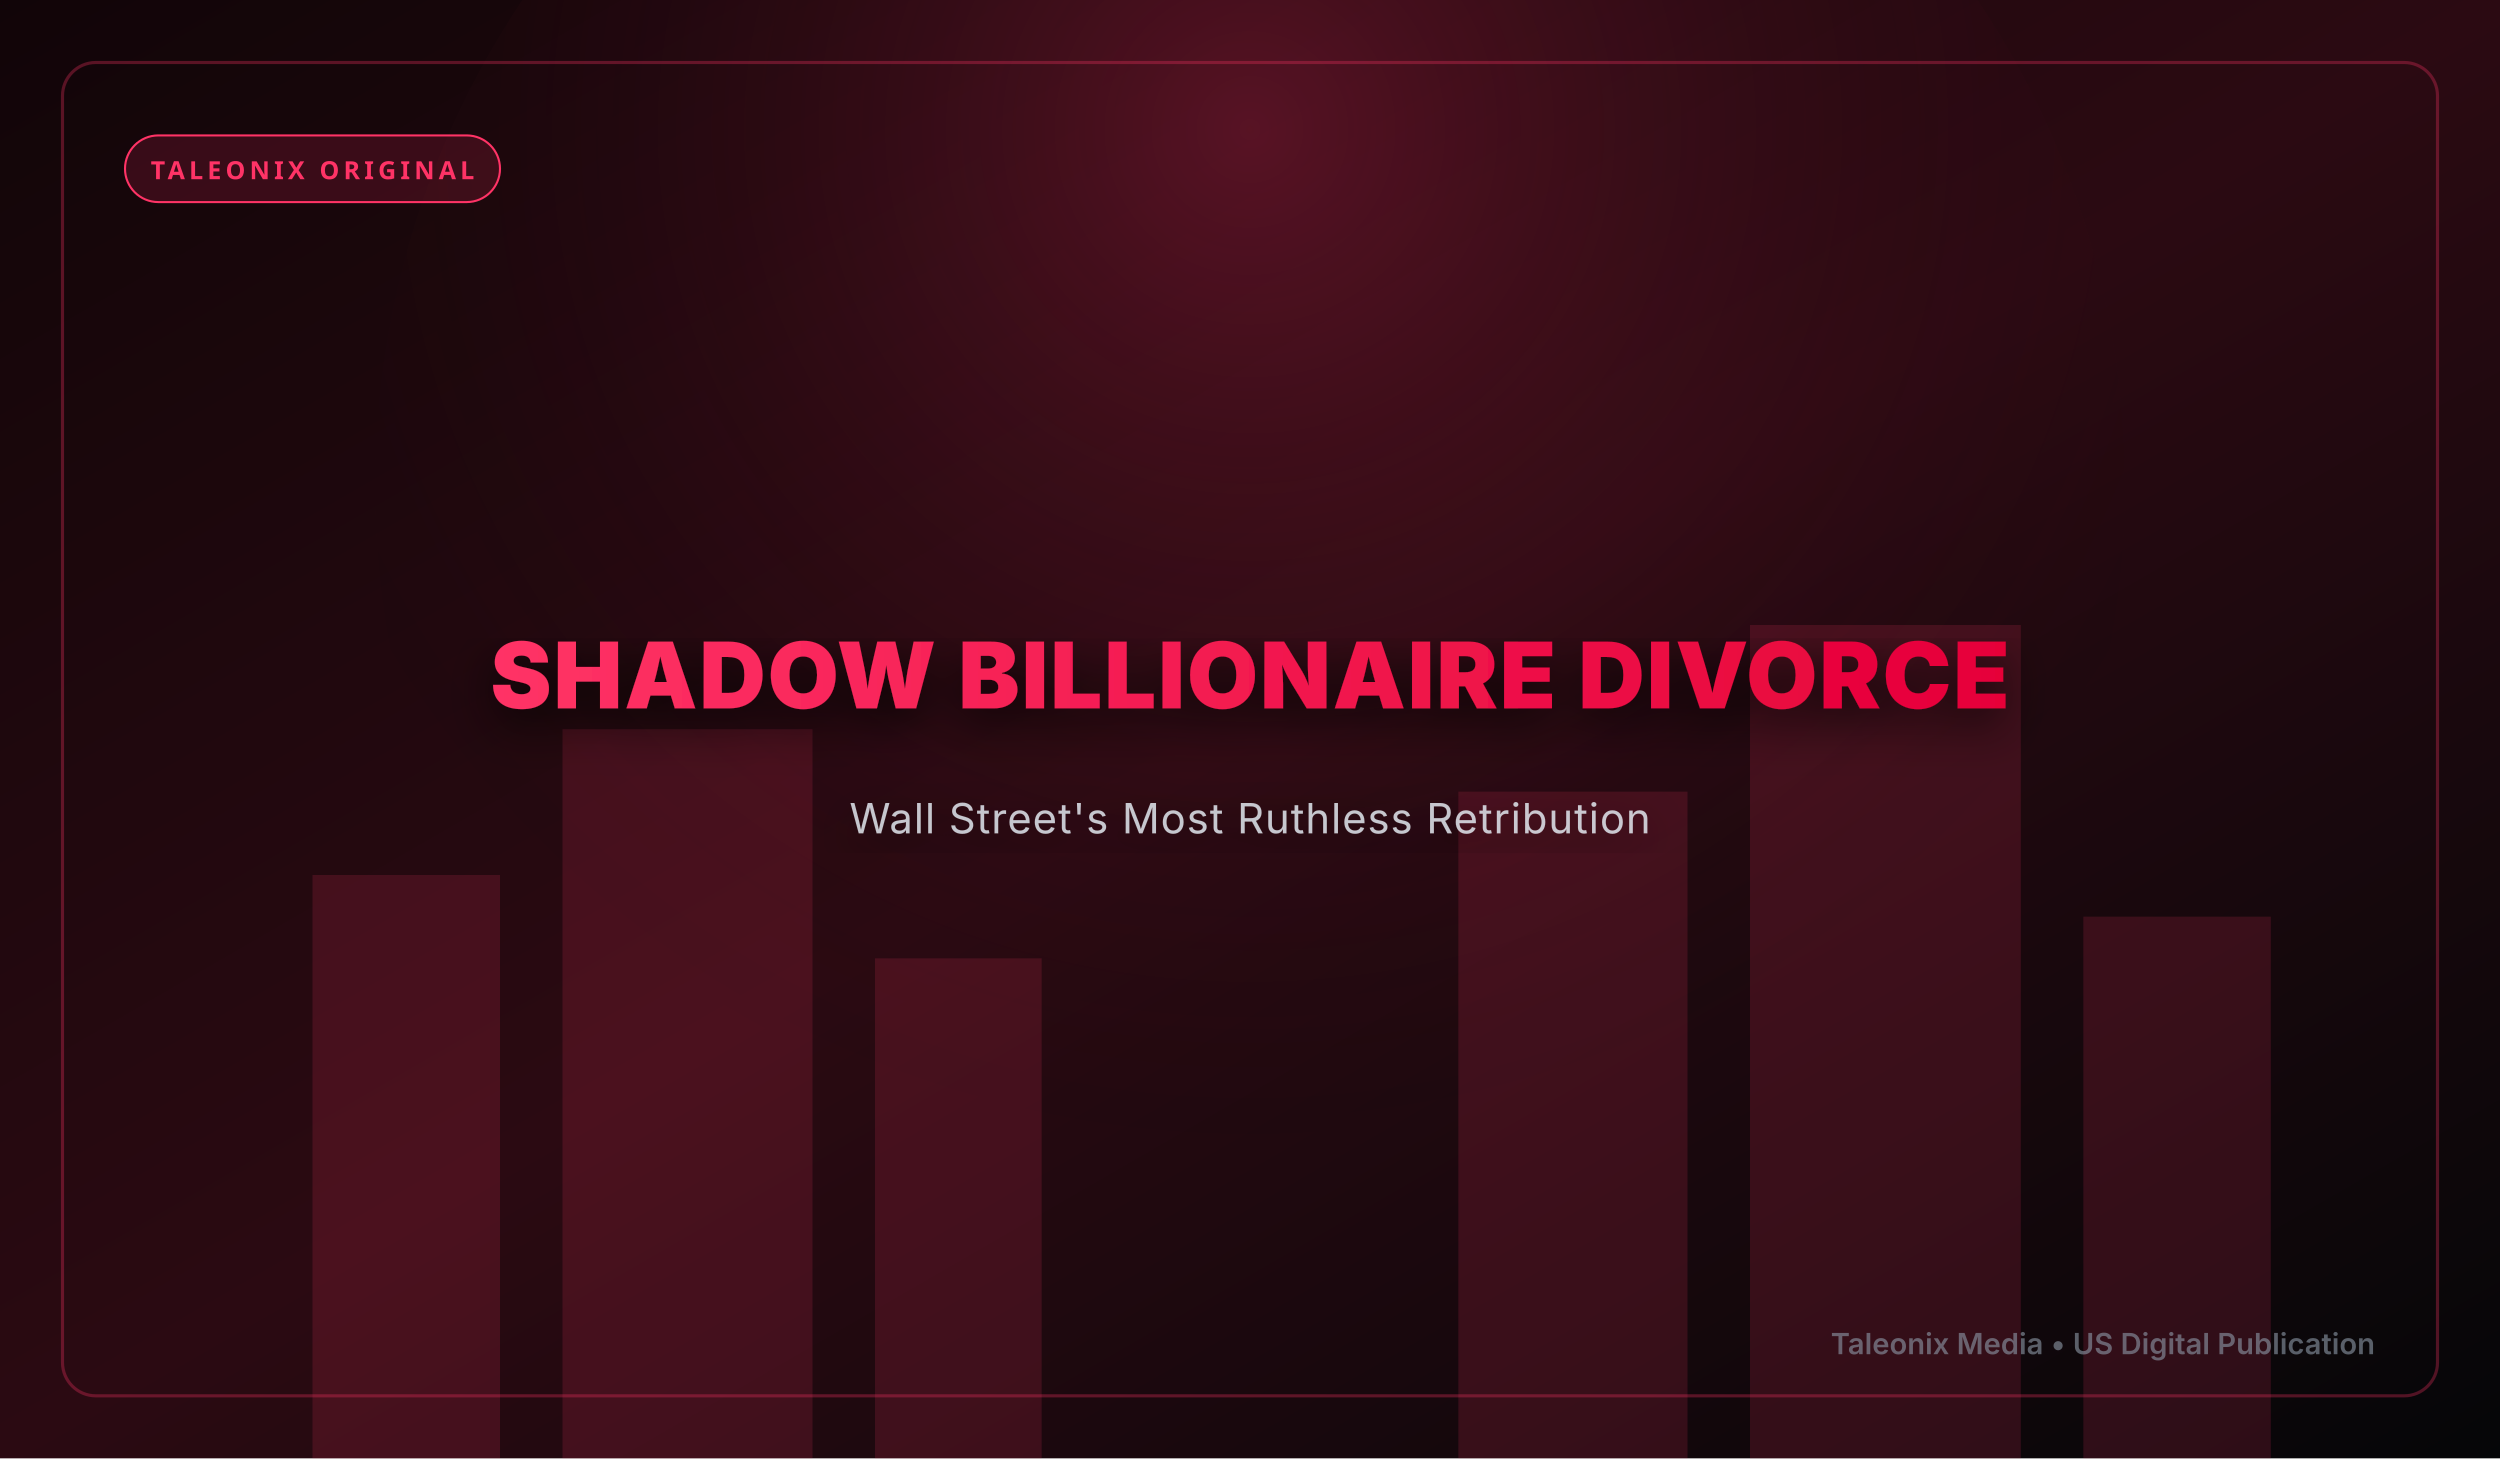
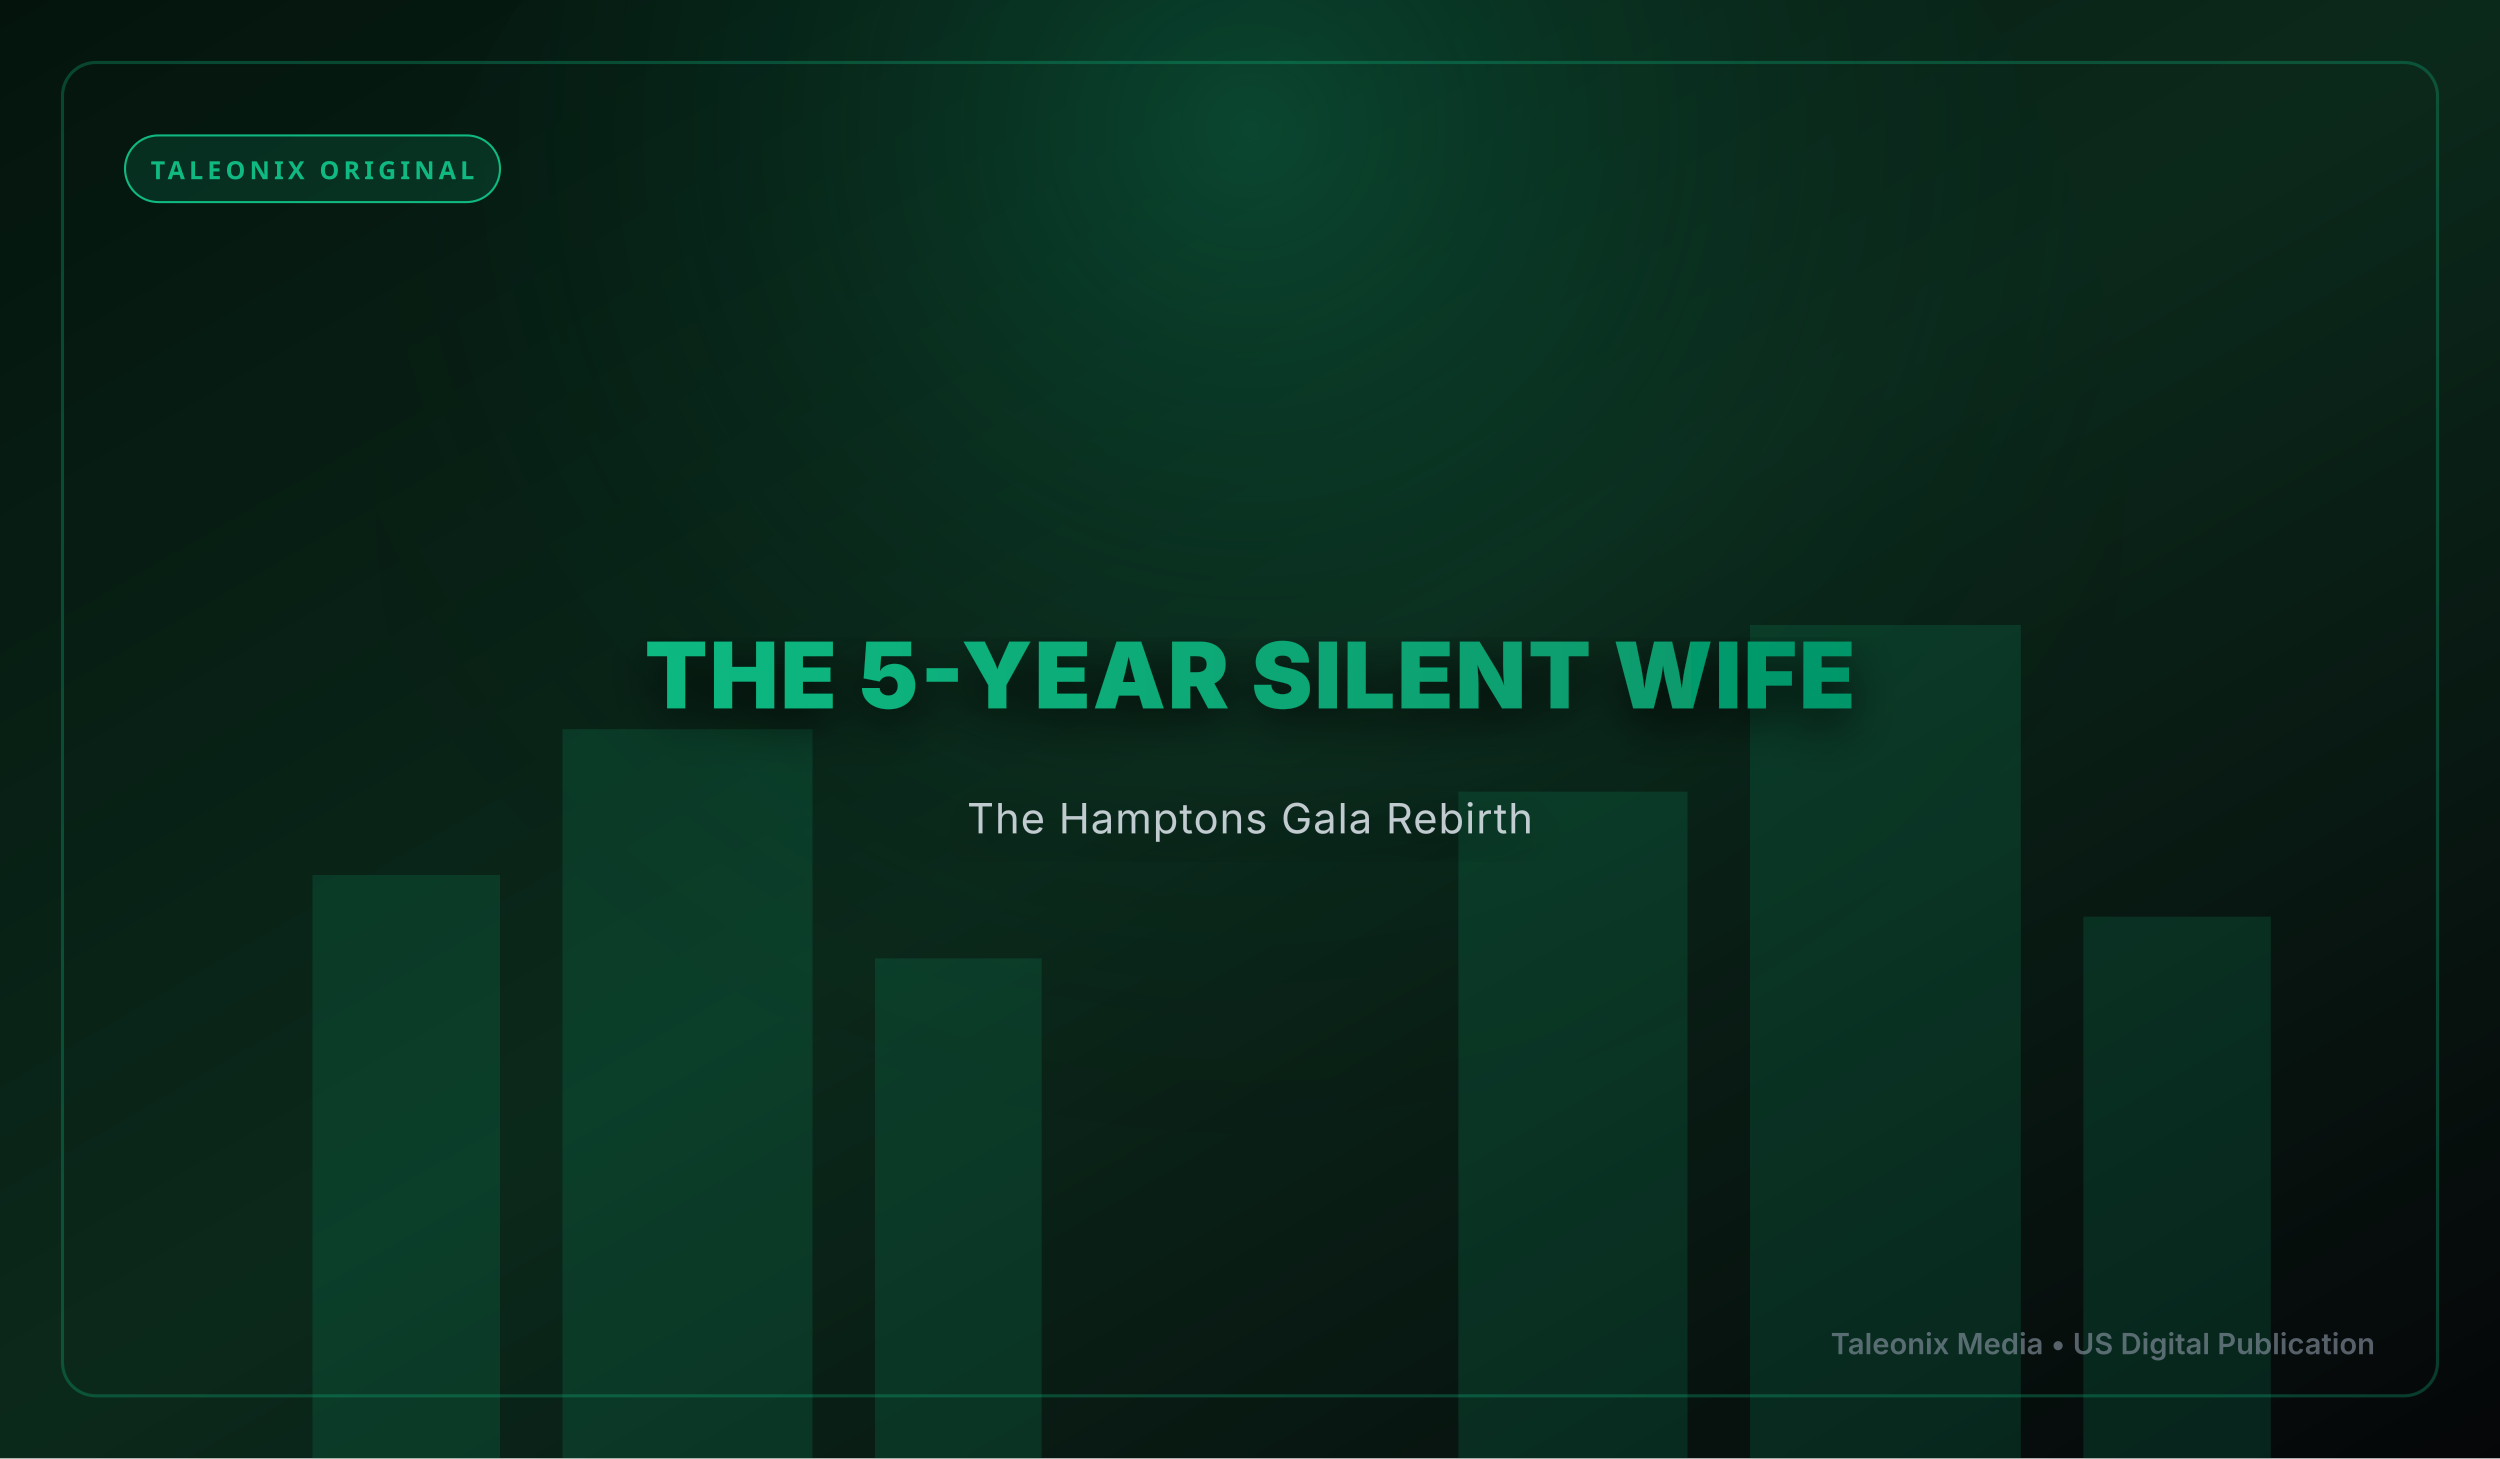
<svg xmlns="http://www.w3.org/2000/svg" viewBox="0 0 1200 700" width="100%" height="100%">
  <defs>
    <linearGradient id="bgGrad" x1="0%" y1="0%" x2="100%" y2="100%">
-       <stop offset="0%" stop-color="#110508" />
-       <stop offset="50%" stop-color="#2B0A12" />
+       <stop offset="0%" stop-color="#04140D" />
+       <stop offset="50%" stop-color="#0B291B" />
      <stop offset="100%" stop-color="#050608" />
    </linearGradient>
    <linearGradient id="textGrad" x1="0%" y1="0%" x2="100%" y2="0%">
-       <stop offset="0%" stop-color="#FF3366" />
-       <stop offset="100%" stop-color="#E60039" />
+       <stop offset="0%" stop-color="#10B981" />
+       <stop offset="100%" stop-color="#059669" />
    </linearGradient>
    <radialGradient id="glowGrad" cx="50%" cy="30%" r="60%">
-       <stop offset="0%" stop-color="rgba(255, 51, 102, 0.25)" />
+       <stop offset="0%" stop-color="rgba(16, 185, 129, 0.25)" />
      <stop offset="100%" stop-color="transparent" />
    </radialGradient>
    <filter id="shadow" x="-10%" y="-10%" width="120%" height="120%">
      <feDropShadow dx="0" dy="8" stdDeviation="12" flood-color="#000000" flood-opacity="0.8" />
    </filter>
  </defs>
  <rect width="1200" height="700" fill="url(#bgGrad)" />
  <circle cx="600" cy="233.333" r="420" fill="url(#glowGrad)" />
  <g opacity="0.15">
-     <rect x="150" y="420" width="90" height="280" fill="#FF3366" />
-     <rect x="270" y="350" width="120" height="350" fill="#FF3366" />
-     <rect x="420" y="460" width="80" height="240" fill="#FF3366" />
-     <rect x="700" y="380" width="110" height="320" fill="#FF3366" />
-     <rect x="840" y="300" width="130" height="400" fill="#FF3366" />
-     <rect x="1000" y="440" width="90" height="260" fill="#FF3366" />
+     <rect x="150" y="420" width="90" height="280" fill="#10B981" />
+     <rect x="270" y="350" width="120" height="350" fill="#10B981" />
+     <rect x="420" y="460" width="80" height="240" fill="#10B981" />
+     <rect x="700" y="380" width="110" height="320" fill="#10B981" />
+     <rect x="840" y="300" width="130" height="400" fill="#10B981" />
+     <rect x="1000" y="440" width="90" height="260" fill="#10B981" />
  </g>
-   <rect x="30" y="30" width="1140" height="640" fill="none" stroke="#FF3366" stroke-width="1.5" stroke-opacity="0.3" rx="16" />
+   <rect x="30" y="30" width="1140" height="640" fill="none" stroke="#10B981" stroke-width="1.5" stroke-opacity="0.3" rx="16" />
  <g transform="translate(60, 65)">
-     <rect width="180" height="32" rx="16" fill="#FF3366" fill-opacity="0.15" stroke="#FF3366" stroke-width="1" />
-     <text x="90" y="21" fill="#FF3366" font-family="'Outfit', sans-serif" font-size="12" font-weight="700" text-anchor="middle" letter-spacing="2">TALEONIX ORIGINAL</text>
+     <rect width="180" height="32" rx="16" fill="#10B981" fill-opacity="0.15" stroke="#10B981" stroke-width="1" />
+     <text x="90" y="21" fill="#10B981" font-family="'Outfit', sans-serif" font-size="12" font-weight="700" text-anchor="middle" letter-spacing="2">TALEONIX ORIGINAL</text>
  </g>
  <g filter="url(#shadow)" text-anchor="middle">
    <text x="600" y="340" fill="url(#textGrad)" font-family="'Outfit', 'Inter', sans-serif" font-size="44" font-weight="900" letter-spacing="1">
-         SHADOW BILLIONAIRE DIVORCE
+         THE 5-YEAR SILENT WIFE
      </text>
    <text x="600" y="400" fill="#E0E6ED" font-family="'Lora', 'Inter', sans-serif" font-size="20" font-weight="400" opacity="0.85" letter-spacing="0.5">
-         Wall Street's Most Ruthless Retribution
+         The Hamptons Gala Rebirth
      </text>
  </g>
  <text x="1140" y="650" fill="#8E9AA8" font-family="'Inter', sans-serif" font-size="14" font-weight="600" text-anchor="end" opacity="0.6">
      Taleonix Media • US Digital Publication
    </text>
</svg>
